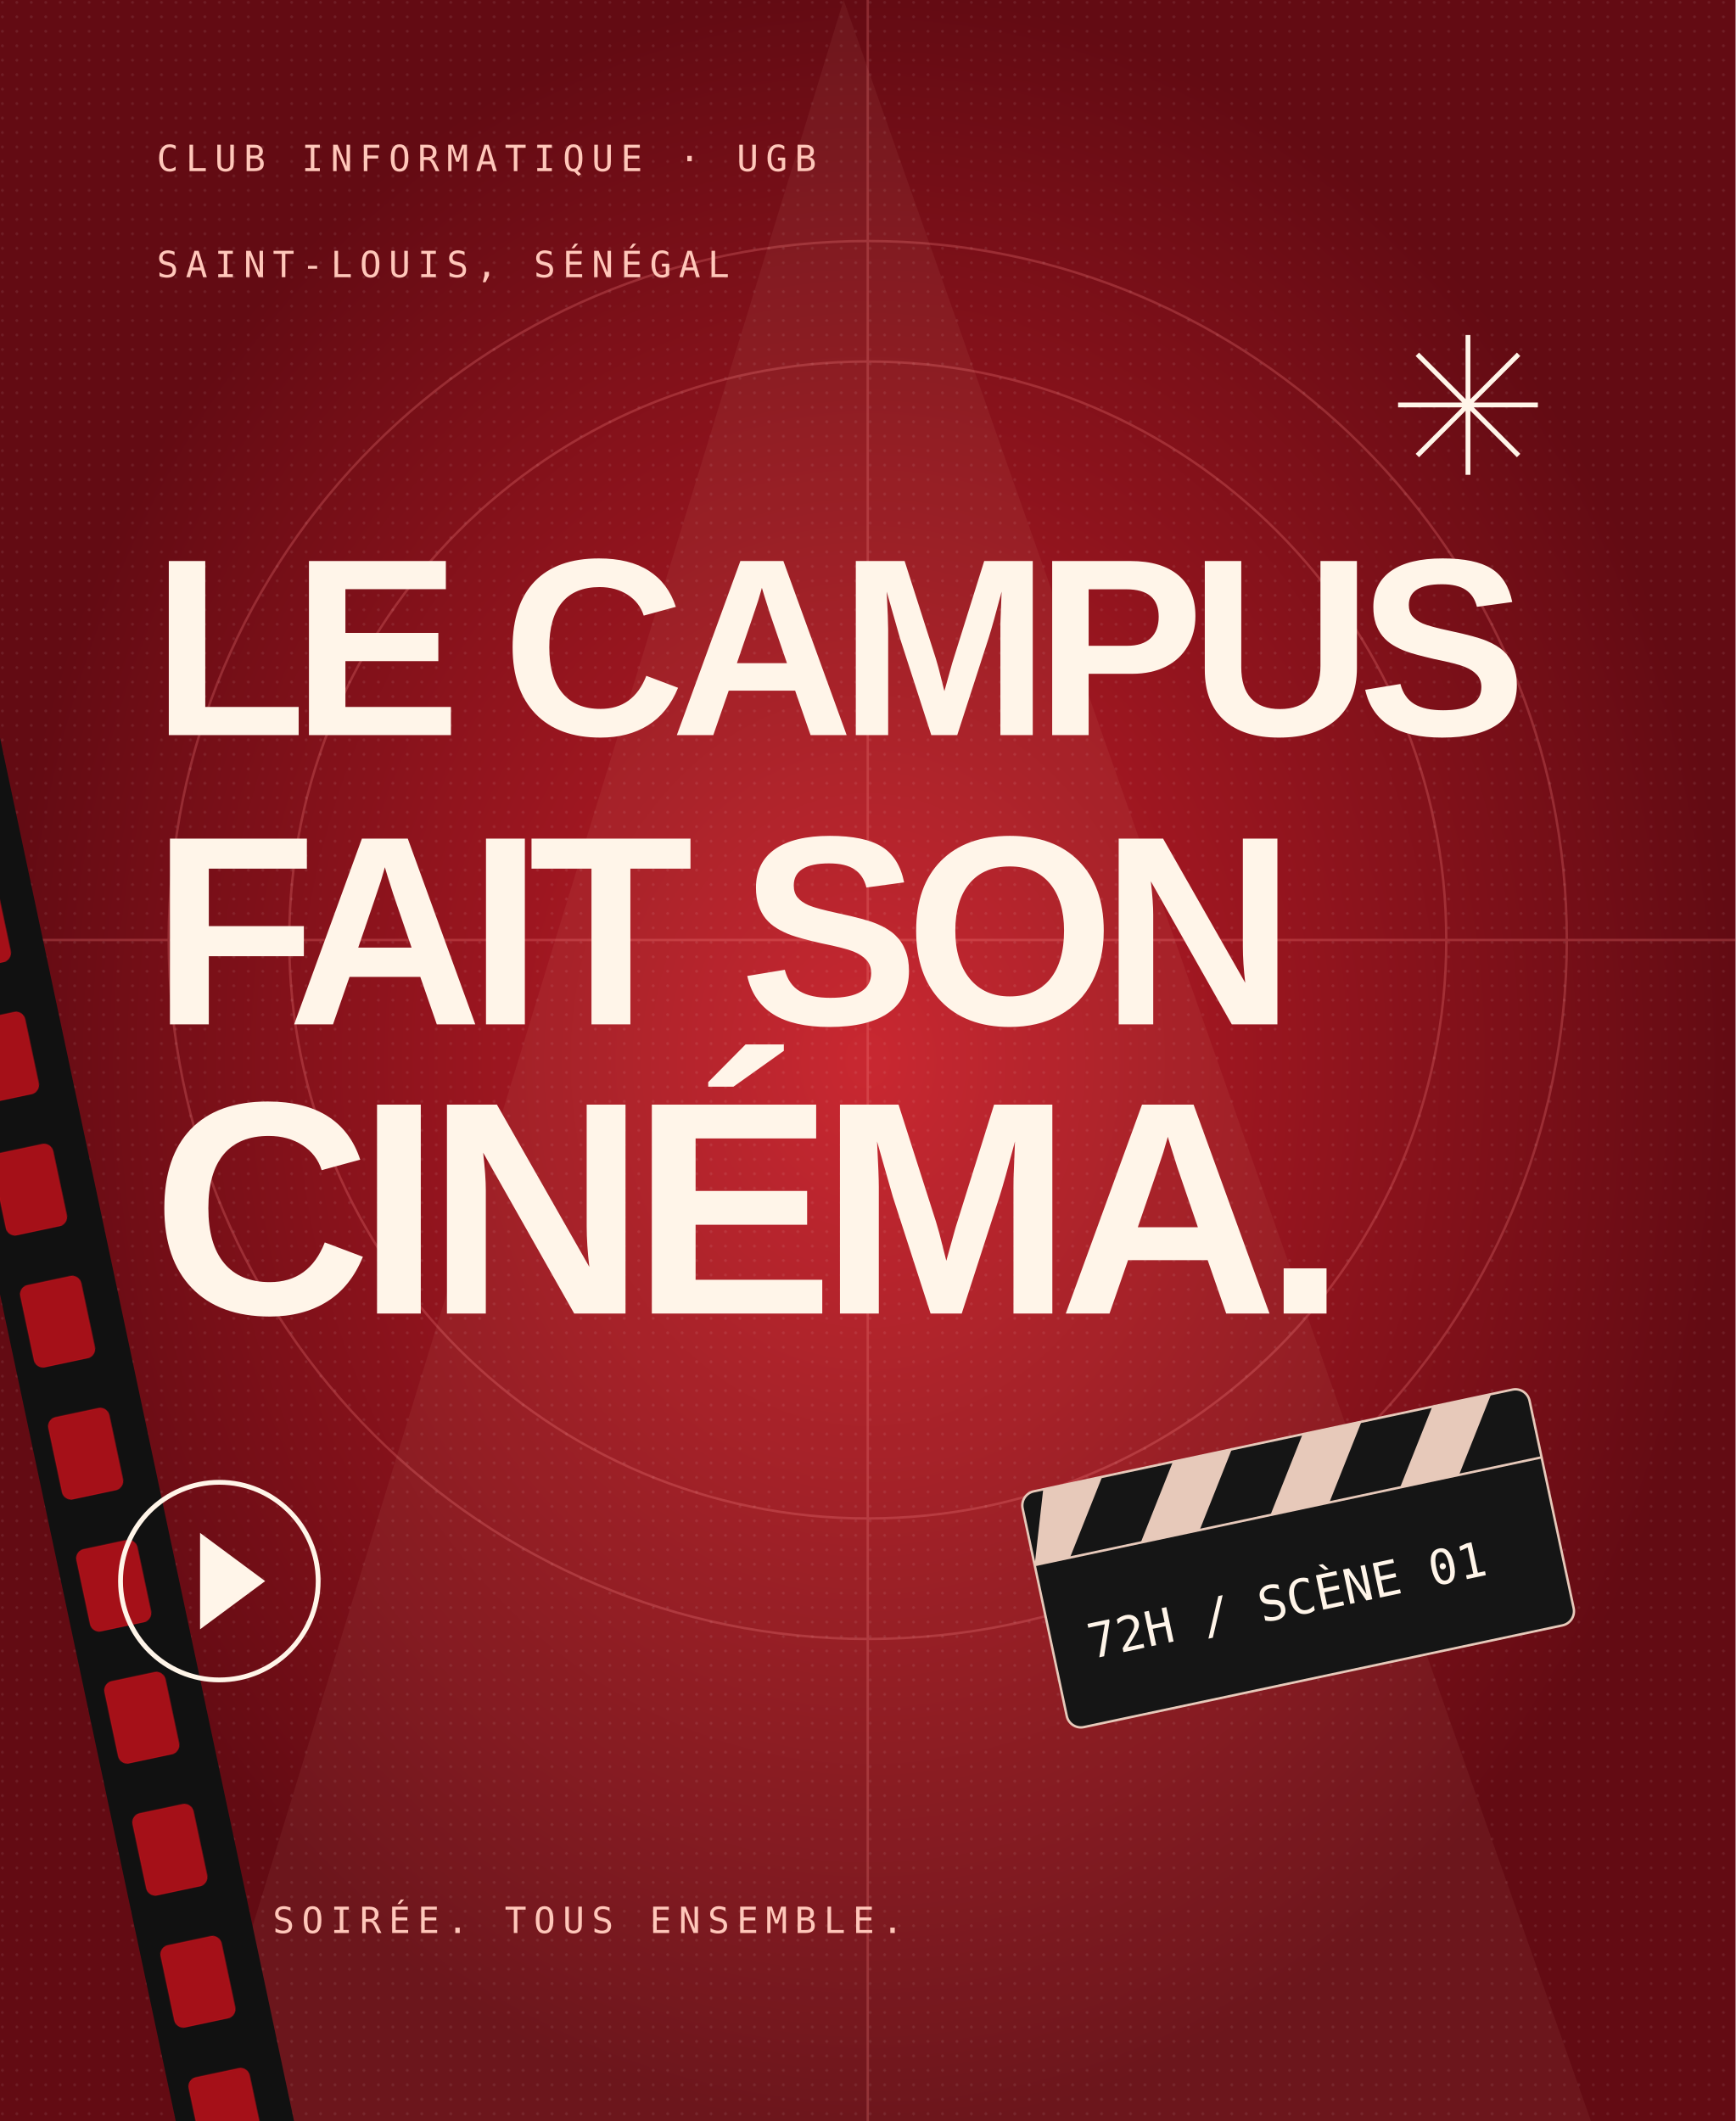
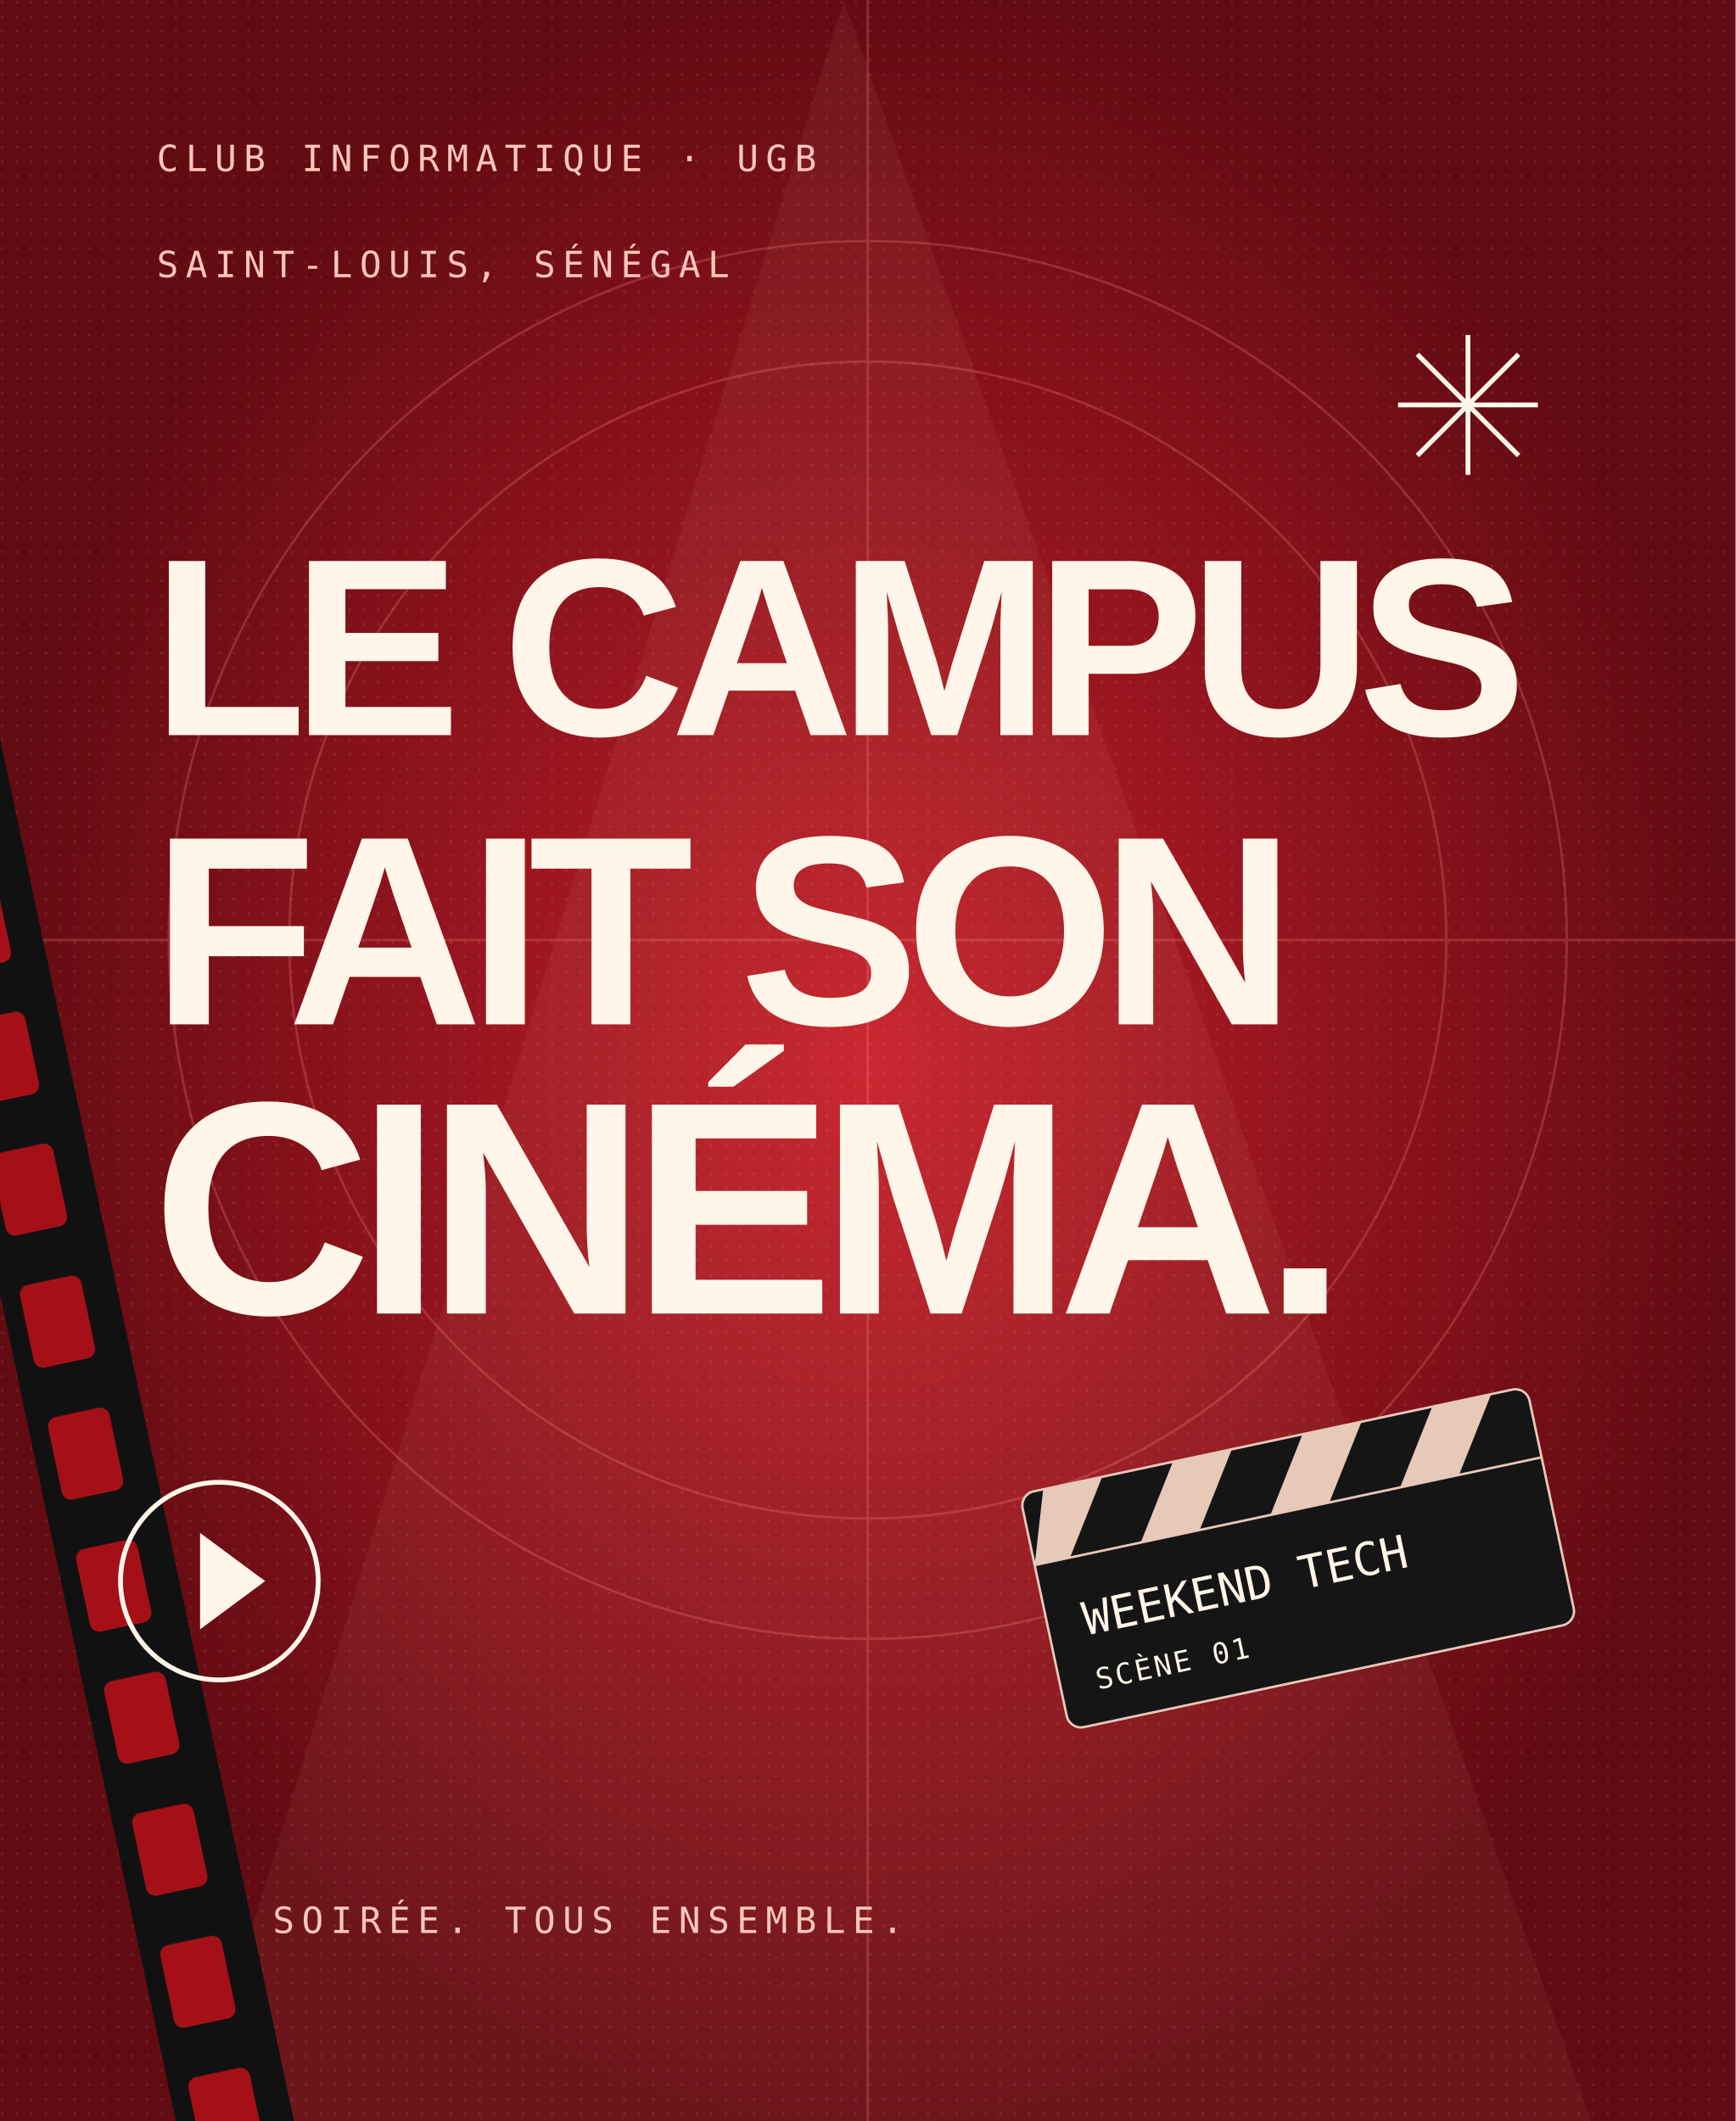
<svg xmlns="http://www.w3.org/2000/svg" width="720" height="880" viewBox="0 0 720 880">
  <defs>
    <radialGradient id="glow">
      <stop stop-color="#c51e29" />
      <stop offset="1" stop-color="#630b13" />
    </radialGradient>
    <pattern id="grain" width="6" height="6" patternUnits="userSpaceOnUse">
      <circle cx="1" cy="1" r=".6" fill="#fff" opacity=".08" />
    </pattern>
    <pattern id="film" width="44" height="56" patternUnits="userSpaceOnUse">
      <rect x="8" y="8" width="26" height="35" rx="4" fill="#a51018" />
    </pattern>
  </defs>
  <rect width="720" height="880" fill="url(#glow)" />
  <rect width="720" height="880" fill="url(#grain)" />
  <g fill="none" stroke="#ff8888" opacity=".25">
    <circle cx="360" cy="390" r="290" />
    <circle cx="360" cy="390" r="240" />
    <path d="M0 390h720M360 0v880" />
  </g>
  <path d="M80 880 350 0 660 880" fill="#ffc8af" opacity=".06" />
  <g fill="#fff5e9" font-family="Arial, Helvetica, sans-serif" font-weight="900" letter-spacing="-6">
    <text x="63" y="305" font-size="105">LE CAMPUS</text>
    <text x="63" y="425" font-size="112">FAIT SON</text>
    <text x="63" y="545" font-size="126">CINÉMA.</text>
  </g>
  <g fill="#ffc7ba" font-family="monospace" font-size="15" letter-spacing="3">
    <text x="65" y="71">CLUB INFORMATIQUE · UGB</text>
    <text x="65" y="115">SAINT-LOUIS, SÉNÉGAL</text>
    <text x="65" y="802">UNE SOIRÉE. TOUS ENSEMBLE.</text>
  </g>
  <g transform="translate(423 620) rotate(-12)">
    <rect width="215" height="100" rx="6" fill="#151515" stroke="#e7c9ba" />
    <path d="M0 30h215" stroke="#e7c9ba" />
    <g fill="#e7c9ba">
      <path d="m10 0 25 0-20 30H0zm55 0h25L70 30H45zm55 0h25l-20 30h-25zm55 0h25l-20 30h-25z" />
    </g>
-     <text x="15" y="73" fill="#fff5e9" font-family="monospace" font-size="20">72H / SCÈNE 01</text>
+     <g fill="#fff5e9" font-family="monospace">
+       <text x="15" y="63" font-size="19">WEEKEND TECH</text>
+       <text x="15" y="86" font-size="12" letter-spacing="1">SCÈNE 01</text>
+     </g>
  </g>
  <g transform="translate(-28 -40) rotate(-12 50 440)">
    <rect width="48" height="1000" fill="#111" />
    <rect width="44" height="1000" fill="url(#film)" />
  </g>
  <g fill="#fff5e9">
    <path d="M609 139v58m-29-29h58m-50-21 42 42m-42 0 42-42" stroke="#fff5e9" stroke-width="2" />
    <circle cx="91" cy="656" r="41" fill="none" stroke="#fff5e9" stroke-width="2" />
    <path d="m83 636 27 20-27 20z" />
  </g>
</svg>
